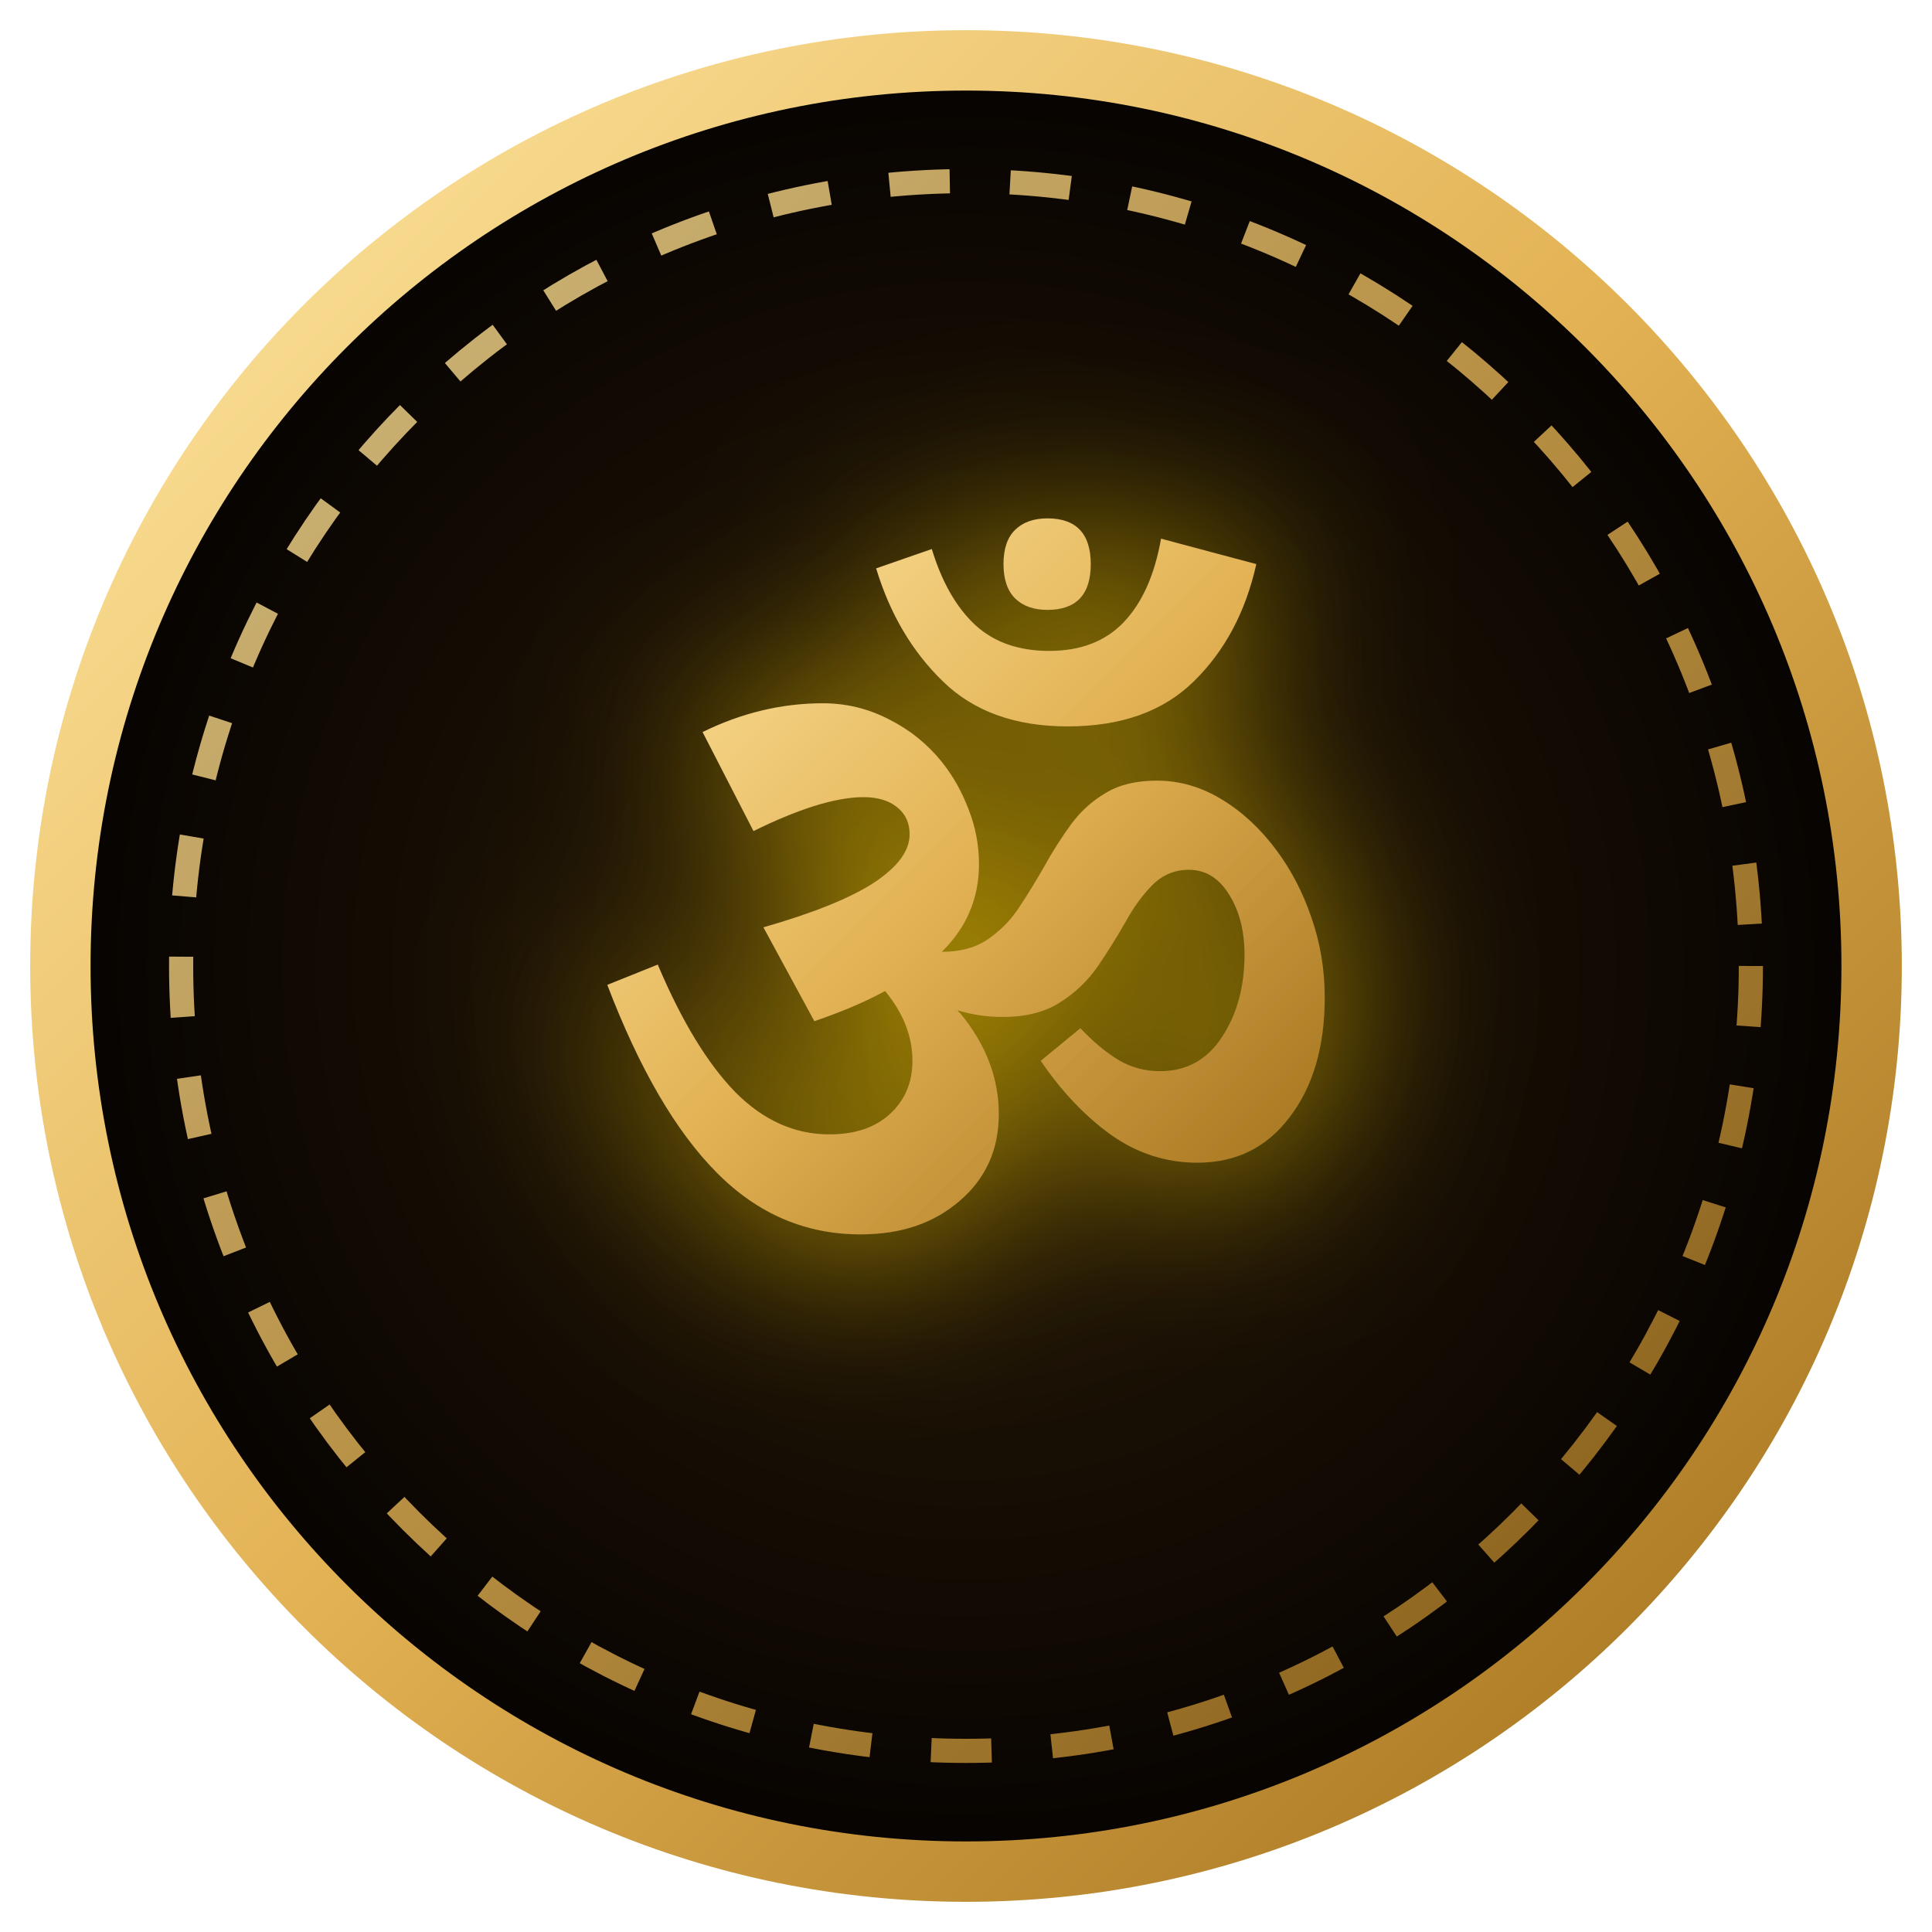
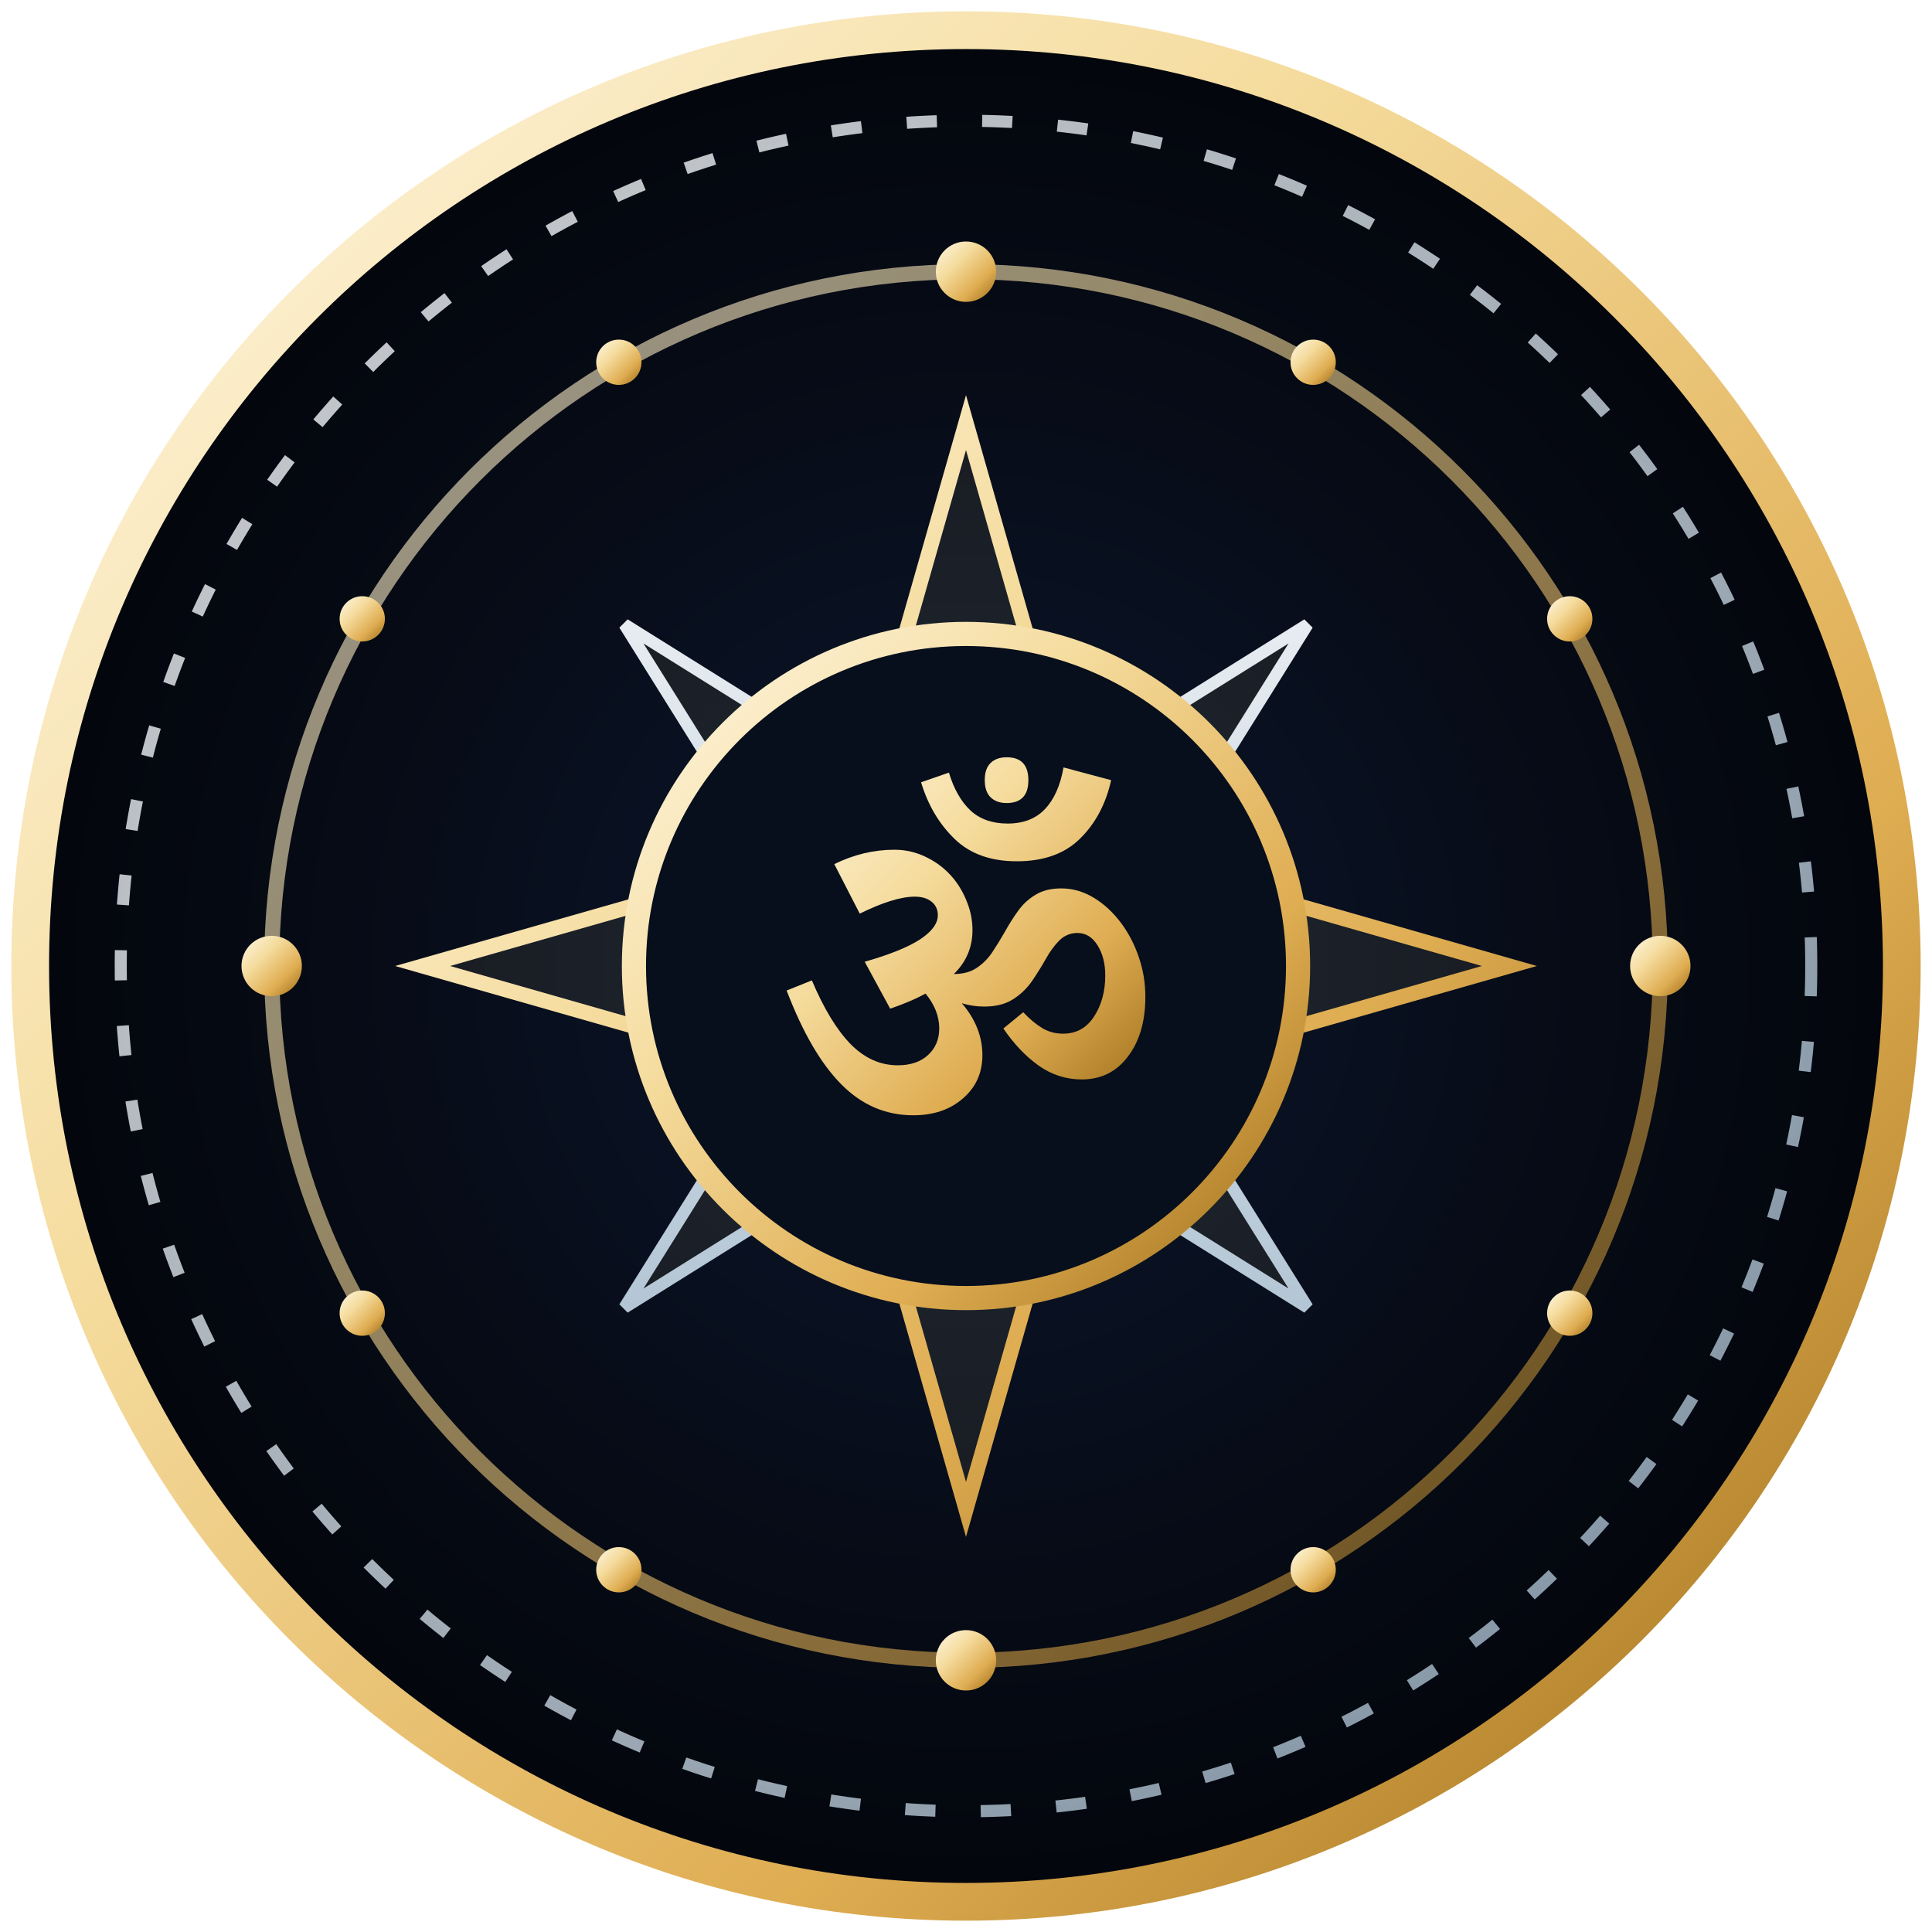
- <svg xmlns="http://www.w3.org/2000/svg" viewBox="0 0 64 64" width="64" height="64">
+ <svg xmlns="http://www.w3.org/2000/svg" viewBox="0 0 128 128" width="128" height="128">
  <defs>
-     <radialGradient id="bg" cx="50%" cy="50%" r="50%">
-       <stop offset="0%" stop-color="#2a1b08" />
-       <stop offset="70%" stop-color="#120b03" />
-       <stop offset="100%" stop-color="#060301" />
+     <radialGradient id="favBg" cx="50%" cy="50%" r="50%">
+       <stop offset="0%" stop-color="#0c1830" />
+       <stop offset="60%" stop-color="#070c18" />
+       <stop offset="100%" stop-color="#03060c" />
    </radialGradient>
-     <linearGradient id="gold" x1="0%" y1="0%" x2="100%" y2="100%">
-       <stop offset="0%" stop-color="#ffe8a3" />
-       <stop offset="50%" stop-color="#e2b153" />
-       <stop offset="100%" stop-color="#9e6d19" />
+     <linearGradient id="favGold" x1="0%" y1="0%" x2="100%" y2="100%">
+       <stop offset="0%" stop-color="#fff8e6" />
+       <stop offset="35%" stop-color="#f5dc9e" />
+       <stop offset="70%" stop-color="#dfad52" />
+       <stop offset="100%" stop-color="#9a6b16" />
+     </linearGradient>
+     <linearGradient id="favSilver" x1="0%" y1="0%" x2="100%" y2="100%">
+       <stop offset="0%" stop-color="#ffffff" />
+       <stop offset="100%" stop-color="#9bb3c7" />
    </linearGradient>
  </defs>
-   <circle cx="32" cy="32" r="30" fill="url(#bg)" stroke="url(#gold)" stroke-width="2" />
-   <circle cx="32" cy="32" r="26" fill="none" stroke="url(#gold)" stroke-width="0.8" stroke-dasharray="2 2" opacity="0.8" />
-   <text x="32" y="41" font-family="'Noto Serif Devanagari', 'Georgia', serif" font-size="28" font-weight="bold" fill="url(#gold)" text-anchor="middle" filter="drop-shadow(0px 0px 3px rgba(255,215,0,0.8))">ॐ</text>
+   <circle cx="64" cy="64" r="62" fill="url(#favBg)" stroke="url(#favGold)" stroke-width="2.5" />
+   <circle cx="64" cy="64" r="56" fill="none" stroke="url(#favSilver)" stroke-width="0.8" stroke-dasharray="2,3" opacity="0.8" />
+   <circle cx="64" cy="64" r="46" fill="none" stroke="url(#favGold)" stroke-width="1" opacity="0.6" />
+   <g fill="url(#favGold)">
+     <circle cx="64" cy="18" r="2" />
+     <circle cx="87" cy="24" r="1.5" />
+     <circle cx="104" cy="41" r="1.5" />
+     <circle cx="110" cy="64" r="2" />
+     <circle cx="104" cy="87" r="1.5" />
+     <circle cx="87" cy="104" r="1.5" />
+     <circle cx="64" cy="110" r="2" />
+     <circle cx="41" cy="104" r="1.5" />
+     <circle cx="24" cy="87" r="1.5" />
+     <circle cx="18" cy="64" r="2" />
+     <circle cx="24" cy="41" r="1.5" />
+     <circle cx="41" cy="24" r="1.5" />
+   </g>
+   <g stroke="url(#favGold)" stroke-width="1" fill="rgba(242,215,146,0.08)">
+     <polygon points="64,28 72,56 100,64 72,72 64,100 56,72 28,64 56,56" />
+     <polygon points="64,32 70,58 96,64 70,70 64,96 58,70 32,64 58,58" transform="rotate(45 64 64)" stroke="url(#favSilver)" stroke-width="0.8" />
+   </g>
+   <circle cx="64" cy="64" r="22" fill="#070e1c" stroke="url(#favGold)" stroke-width="1.6" />
+   <text x="64" y="74" font-family="'Noto Serif Devanagari', 'Cinzel', serif" font-size="28" font-weight="bold" fill="url(#favGold)" text-anchor="middle">ॐ</text>
</svg>
